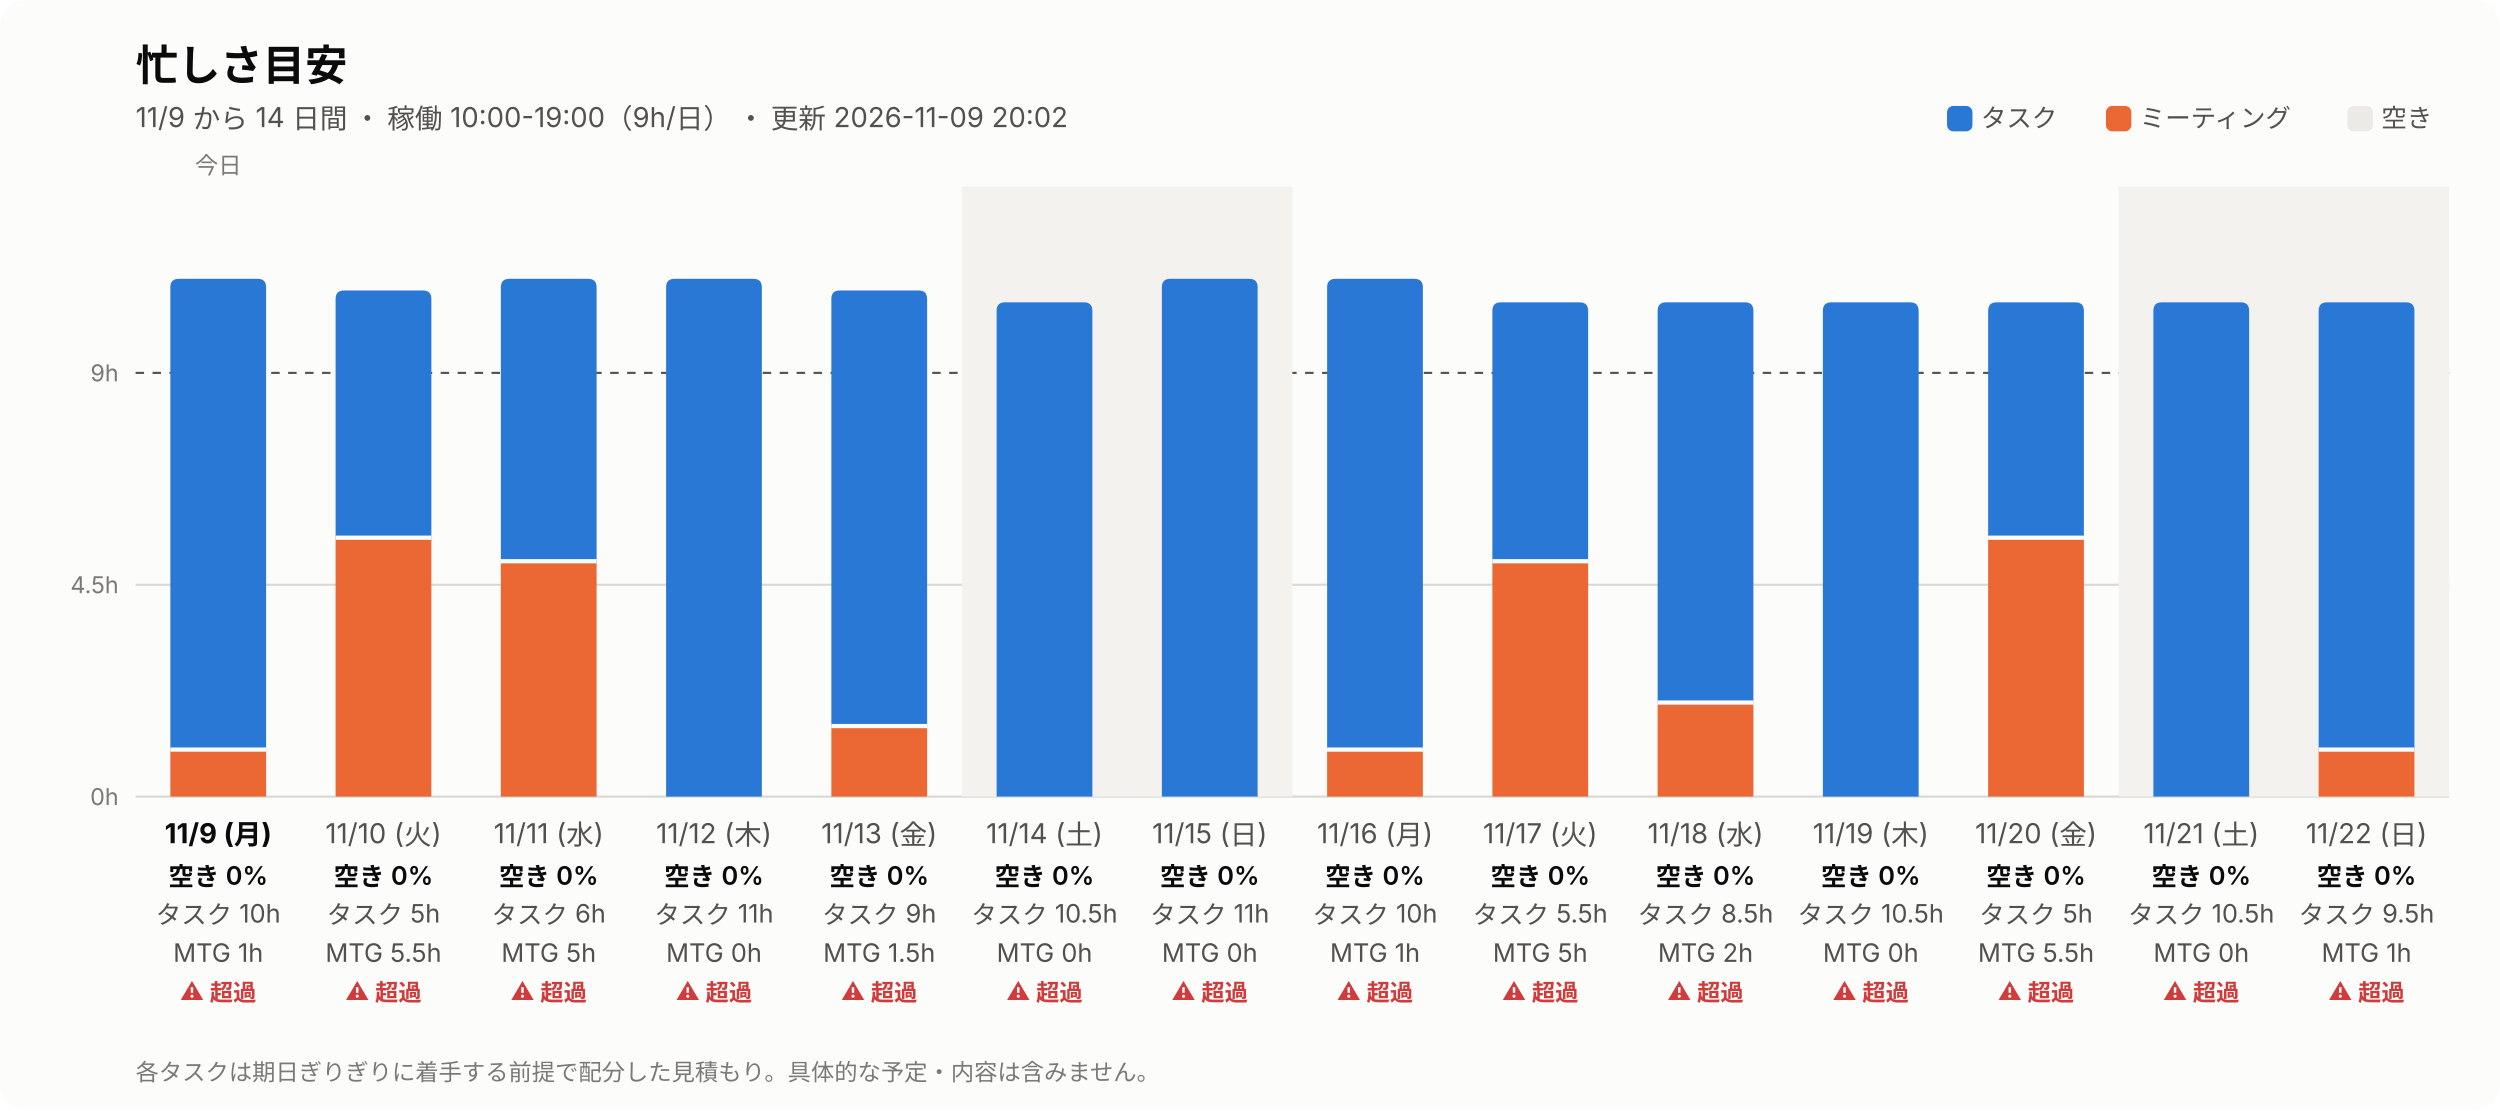
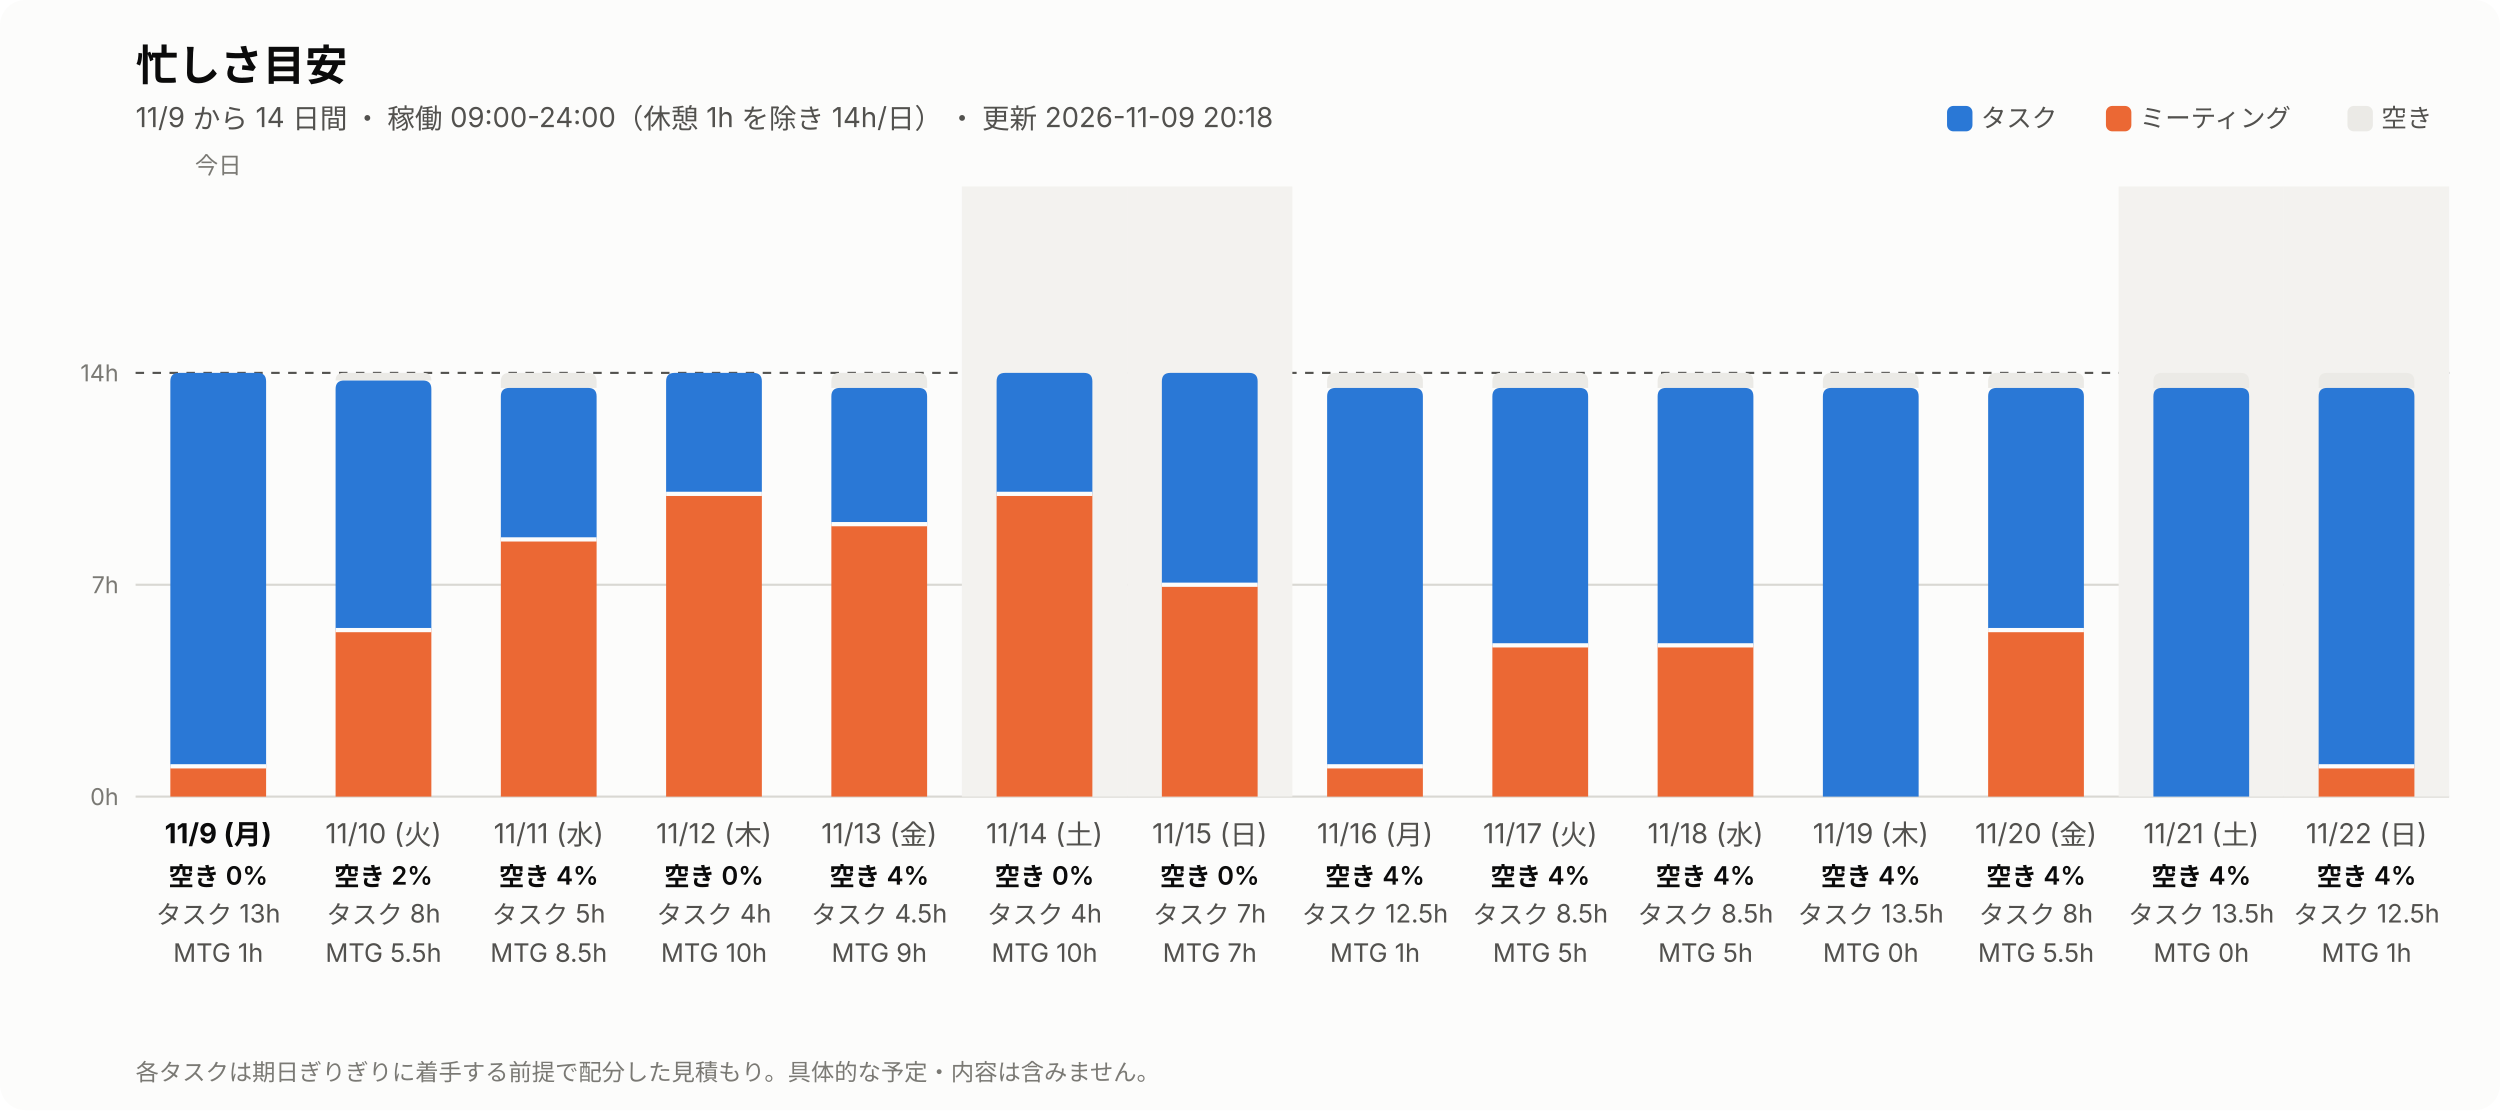
<svg xmlns="http://www.w3.org/2000/svg" viewBox="0 0 1180 524" width="1180" height="524" role="img" aria-label="忙しさ目安" class="viz">
  <style>
    .viz { color-scheme: light dark; }
    .surface { fill: #fcfcfb; }
    .text-1 { fill: #0b0b0b; }
    .text-2 { fill: #52514e; }
    .text-3 { fill: #7a7974; }
    .tasks { fill: #2a78d6; }
    .meetings { fill: #eb6834; }
    .free { fill: #ebeae6; }
    .weekend { fill: #f3f2ef; }
    .grid { stroke: #d9d8d3; }
    .capline { stroke: #52514e; }
    .gap { stroke: #fcfcfb; }
    .overflow { fill: #d03b3b; }
    .border { stroke: #e3e2dd; fill: none; }
    text { font-family: -apple-system, BlinkMacSystemFont, "Segoe UI", "Hiragino Sans",
           "Noto Sans JP", "Yu Gothic UI", Meiryo, sans-serif; }
    @media (prefers-color-scheme: dark) {
      .surface { fill: #1a1a19; }
      .text-1 { fill: #f0efec; }
      .text-2 { fill: #c3c2b7; }
      .text-3 { fill: #8f8e87; }
      .tasks { fill: #3987e5; }
      .meetings { fill: #d95926; }
      .free { fill: #2b2b29; }
      .weekend { fill: #212120; }
      .grid { stroke: #3a3a37; }
      .capline { stroke: #c3c2b7; }
      .gap { stroke: #1a1a19; }
      .overflow { fill: #e66767; }
      .border { stroke: #333331; }
    }
</style>
  <rect class="surface" x="0" y="0" width="1180" height="524" rx="12" />
  <text class="text-1" x="64" y="38" font-size="20" font-weight="700">忙しさ目安</text>
-   <text class="text-2" x="64" y="60" font-size="13">11/9 から 14 日間 ・ 稼働 10:00-19:00（9h/日） ・ 更新 2026-11-09 20:02</text>
+   <text class="text-2" x="64" y="60" font-size="13">11/9 から 14 日間 ・ 稼働 09:00-24:00（休憩 1h を除き 14h/日） ・ 更新 2026-11-09 20:18</text>
  <rect class="tasks" x="919" y="50" width="12" height="12" rx="3" />
  <text class="text-2" x="935" y="60" font-size="12">タスク</text>
  <rect class="meetings" x="994" y="50" width="12" height="12" rx="3" />
  <text class="text-2" x="1010" y="60" font-size="12">ミーティング</text>
  <rect class="free" x="1108" y="50" width="12" height="12" rx="3" />
  <text class="text-2" x="1124" y="60" font-size="12">空き</text>
  <line class="grid" stroke-width="1" x1="64" y1="376.0" x2="1156" y2="376.0" />
  <text class="text-3" x="56" y="380.0" text-anchor="end" font-size="11">0h</text>
  <line class="grid" stroke-width="1" x1="64" y1="276.0" x2="1156" y2="276.0" />
-   <text class="text-3" x="56" y="280.0" text-anchor="end" font-size="11">4.5h</text>
+   <text class="text-3" x="56" y="280.0" text-anchor="end" font-size="11">7h</text>
  <line class="capline" stroke-width="1" stroke-dasharray="4 4" x1="64" y1="176.0" x2="1156" y2="176.0" />
-   <text class="text-3" x="56" y="180.0" text-anchor="end" font-size="11">9h</text>
+   <text class="text-3" x="56" y="180.0" text-anchor="end" font-size="11">14h</text>
  <g>
-     <rect class="meetings" x="80.4" y="353.8" width="45.2" height="22.2" />
-     <path class="tasks" d="M80.4,353.8 V135.6 Q80.4,131.6 84.4,131.6 H121.6 Q125.6,131.6 125.6,135.6 V353.8 Z" />
-     <line class="gap" stroke-width="2" x1="80.4" y1="353.8" x2="125.6" y2="353.8" />
+     <rect class="meetings" x="80.4" y="361.7" width="45.2" height="14.3" />
+     <path class="tasks" d="M80.4,361.7 V180.0 Q80.4,176.0 84.4,176.0 H121.6 Q125.6,176.0 125.6,180.0 V361.7 Z" />
+     <line class="gap" stroke-width="2" x1="80.4" y1="361.7" x2="125.6" y2="361.7" />
  </g>
  <text class="text-1" x="103.0" y="398" text-anchor="middle" font-size="13" font-weight="700">11/9 (月)</text>
  <text class="text-3" x="103.0" y="82" text-anchor="middle" font-size="11">今日</text>
  <text class="text-1" x="103.0" y="418" text-anchor="middle" font-size="12" font-weight="600">空き 0%</text>
-   <text class="text-2" x="103.0" y="436" text-anchor="middle" font-size="12">タスク 10h</text>
+   <text class="text-2" x="103.0" y="436" text-anchor="middle" font-size="12">タスク 13h</text>
  <text class="text-2" x="103.0" y="454" text-anchor="middle" font-size="12">MTG 1h</text>
-   <text class="overflow" x="103.0" y="472" text-anchor="middle" font-size="11" font-weight="600">⚠ 超過</text>
  <g>
-     <rect class="meetings" x="158.4" y="253.8" width="45.2" height="122.2" />
-     <path class="tasks" d="M158.4,253.8 V141.1 Q158.4,137.1 162.4,137.1 H199.6 Q203.6,137.1 203.6,141.1 V253.8 Z" />
-     <line class="gap" stroke-width="2" x1="158.4" y1="253.8" x2="203.6" y2="253.8" />
+     <path class="free" d="M158.4,179.6 V179.6 Q158.4,176.0 162.0,176.0 H200.0 Q203.6,176.0 203.6,179.6 V179.6 Z" />
+     <rect class="meetings" x="158.4" y="297.4" width="45.2" height="78.6" />
+     <path class="tasks" d="M158.4,297.4 V183.6 Q158.4,179.6 162.4,179.6 H199.6 Q203.6,179.6 203.6,183.6 V297.4 Z" />
+     <line class="gap" stroke-width="2" x1="158.4" y1="297.4" x2="203.6" y2="297.4" />
  </g>
  <text class="text-2" x="181.0" y="398" text-anchor="middle" font-size="13">11/10 (火)</text>
-   <text class="text-1" x="181.0" y="418" text-anchor="middle" font-size="12" font-weight="600">空き 0%</text>
-   <text class="text-2" x="181.0" y="436" text-anchor="middle" font-size="12">タスク 5h</text>
+   <text class="text-1" x="181.0" y="418" text-anchor="middle" font-size="12" font-weight="600">空き 2%</text>
+   <text class="text-2" x="181.0" y="436" text-anchor="middle" font-size="12">タスク 8h</text>
  <text class="text-2" x="181.0" y="454" text-anchor="middle" font-size="12">MTG 5.5h</text>
-   <text class="overflow" x="181.0" y="472" text-anchor="middle" font-size="11" font-weight="600">⚠ 超過</text>
  <g>
-     <rect class="meetings" x="236.4" y="264.9" width="45.2" height="111.1" />
-     <path class="tasks" d="M236.4,264.9 V135.6 Q236.4,131.6 240.4,131.6 H277.6 Q281.6,131.6 281.6,135.6 V264.9 Z" />
-     <line class="gap" stroke-width="2" x1="236.4" y1="264.9" x2="281.6" y2="264.9" />
+     <path class="free" d="M236.4,183.1 V180.0 Q236.4,176.0 240.4,176.0 H277.6 Q281.6,176.0 281.6,180.0 V183.1 Z" />
+     <rect class="meetings" x="236.4" y="254.6" width="45.2" height="121.4" />
+     <path class="tasks" d="M236.4,254.6 V187.1 Q236.4,183.1 240.4,183.1 H277.6 Q281.6,183.1 281.6,187.1 V254.6 Z" />
+     <line class="gap" stroke-width="2" x1="236.4" y1="254.6" x2="281.6" y2="254.6" />
  </g>
  <text class="text-2" x="259.0" y="398" text-anchor="middle" font-size="13">11/11 (水)</text>
-   <text class="text-1" x="259.0" y="418" text-anchor="middle" font-size="12" font-weight="600">空き 0%</text>
-   <text class="text-2" x="259.0" y="436" text-anchor="middle" font-size="12">タスク 6h</text>
-   <text class="text-2" x="259.0" y="454" text-anchor="middle" font-size="12">MTG 5h</text>
-   <text class="overflow" x="259.0" y="472" text-anchor="middle" font-size="11" font-weight="600">⚠ 超過</text>
+   <text class="text-1" x="259.0" y="418" text-anchor="middle" font-size="12" font-weight="600">空き 4%</text>
+   <text class="text-2" x="259.0" y="436" text-anchor="middle" font-size="12">タスク 5h</text>
+   <text class="text-2" x="259.0" y="454" text-anchor="middle" font-size="12">MTG 8.5h</text>
  <g>
-     <path class="tasks" d="M314.4,376.0 V135.6 Q314.4,131.6 318.4,131.6 H355.6 Q359.6,131.6 359.6,135.6 V376.0 Z" />
+     <rect class="meetings" x="314.4" y="233.1" width="45.2" height="142.9" />
+     <path class="tasks" d="M314.4,233.1 V180.0 Q314.4,176.0 318.4,176.0 H355.6 Q359.6,176.0 359.6,180.0 V233.1 Z" />
+     <line class="gap" stroke-width="2" x1="314.4" y1="233.1" x2="359.6" y2="233.1" />
  </g>
  <text class="text-2" x="337.0" y="398" text-anchor="middle" font-size="13">11/12 (木)</text>
  <text class="text-1" x="337.0" y="418" text-anchor="middle" font-size="12" font-weight="600">空き 0%</text>
-   <text class="text-2" x="337.0" y="436" text-anchor="middle" font-size="12">タスク 11h</text>
-   <text class="text-2" x="337.0" y="454" text-anchor="middle" font-size="12">MTG 0h</text>
-   <text class="overflow" x="337.0" y="472" text-anchor="middle" font-size="11" font-weight="600">⚠ 超過</text>
+   <text class="text-2" x="337.0" y="436" text-anchor="middle" font-size="12">タスク 4h</text>
+   <text class="text-2" x="337.0" y="454" text-anchor="middle" font-size="12">MTG 10h</text>
  <g>
-     <rect class="meetings" x="392.4" y="342.7" width="45.2" height="33.3" />
-     <path class="tasks" d="M392.4,342.7 V141.1 Q392.4,137.1 396.4,137.1 H433.6 Q437.6,137.1 437.6,141.1 V342.7 Z" />
-     <line class="gap" stroke-width="2" x1="392.4" y1="342.7" x2="437.6" y2="342.7" />
+     <path class="free" d="M392.4,183.1 V180.0 Q392.4,176.0 396.4,176.0 H433.6 Q437.6,176.0 437.6,180.0 V183.1 Z" />
+     <rect class="meetings" x="392.4" y="247.4" width="45.2" height="128.6" />
+     <path class="tasks" d="M392.4,247.4 V187.1 Q392.4,183.1 396.4,183.1 H433.6 Q437.6,183.1 437.6,187.1 V247.4 Z" />
+     <line class="gap" stroke-width="2" x1="392.4" y1="247.4" x2="437.6" y2="247.4" />
  </g>
  <text class="text-2" x="415.0" y="398" text-anchor="middle" font-size="13">11/13 (金)</text>
-   <text class="text-1" x="415.0" y="418" text-anchor="middle" font-size="12" font-weight="600">空き 0%</text>
-   <text class="text-2" x="415.0" y="436" text-anchor="middle" font-size="12">タスク 9h</text>
-   <text class="text-2" x="415.0" y="454" text-anchor="middle" font-size="12">MTG 1.5h</text>
-   <text class="overflow" x="415.0" y="472" text-anchor="middle" font-size="11" font-weight="600">⚠ 超過</text>
+   <text class="text-1" x="415.0" y="418" text-anchor="middle" font-size="12" font-weight="600">空き 4%</text>
+   <text class="text-2" x="415.0" y="436" text-anchor="middle" font-size="12">タスク 4.5h</text>
+   <text class="text-2" x="415.0" y="454" text-anchor="middle" font-size="12">MTG 9h</text>
  <rect class="weekend" x="454.0" y="88" width="78" height="288" />
  <g>
-     <path class="tasks" d="M470.4,376.0 V146.7 Q470.4,142.7 474.4,142.7 H511.6 Q515.6,142.7 515.6,146.7 V376.0 Z" />
+     <rect class="meetings" x="470.4" y="233.1" width="45.2" height="142.9" />
+     <path class="tasks" d="M470.4,233.1 V180.0 Q470.4,176.0 474.4,176.0 H511.6 Q515.6,176.0 515.6,180.0 V233.1 Z" />
+     <line class="gap" stroke-width="2" x1="470.4" y1="233.1" x2="515.6" y2="233.1" />
  </g>
  <text class="text-2" x="493.0" y="398" text-anchor="middle" font-size="13">11/14 (土)</text>
  <text class="text-1" x="493.0" y="418" text-anchor="middle" font-size="12" font-weight="600">空き 0%</text>
-   <text class="text-2" x="493.0" y="436" text-anchor="middle" font-size="12">タスク 10.5h</text>
-   <text class="text-2" x="493.0" y="454" text-anchor="middle" font-size="12">MTG 0h</text>
-   <text class="overflow" x="493.0" y="472" text-anchor="middle" font-size="11" font-weight="600">⚠ 超過</text>
+   <text class="text-2" x="493.0" y="436" text-anchor="middle" font-size="12">タスク 4h</text>
+   <text class="text-2" x="493.0" y="454" text-anchor="middle" font-size="12">MTG 10h</text>
  <rect class="weekend" x="532.0" y="88" width="78" height="288" />
  <g>
-     <path class="tasks" d="M548.4,376.0 V135.6 Q548.4,131.6 552.4,131.6 H589.6 Q593.6,131.6 593.6,135.6 V376.0 Z" />
+     <rect class="meetings" x="548.4" y="276.0" width="45.2" height="100.0" />
+     <path class="tasks" d="M548.4,276.0 V180.0 Q548.4,176.0 552.4,176.0 H589.6 Q593.6,176.0 593.6,180.0 V276.0 Z" />
+     <line class="gap" stroke-width="2" x1="548.4" y1="276.0" x2="593.6" y2="276.0" />
  </g>
  <text class="text-2" x="571.0" y="398" text-anchor="middle" font-size="13">11/15 (日)</text>
  <text class="text-1" x="571.0" y="418" text-anchor="middle" font-size="12" font-weight="600">空き 0%</text>
-   <text class="text-2" x="571.0" y="436" text-anchor="middle" font-size="12">タスク 11h</text>
-   <text class="text-2" x="571.0" y="454" text-anchor="middle" font-size="12">MTG 0h</text>
-   <text class="overflow" x="571.0" y="472" text-anchor="middle" font-size="11" font-weight="600">⚠ 超過</text>
+   <text class="text-2" x="571.0" y="436" text-anchor="middle" font-size="12">タスク 7h</text>
+   <text class="text-2" x="571.0" y="454" text-anchor="middle" font-size="12">MTG 7h</text>
  <g>
-     <rect class="meetings" x="626.4" y="353.8" width="45.2" height="22.2" />
-     <path class="tasks" d="M626.4,353.8 V135.6 Q626.4,131.6 630.4,131.6 H667.6 Q671.6,131.6 671.6,135.6 V353.8 Z" />
-     <line class="gap" stroke-width="2" x1="626.4" y1="353.8" x2="671.6" y2="353.8" />
+     <path class="free" d="M626.4,183.1 V180.0 Q626.4,176.0 630.4,176.0 H667.6 Q671.6,176.0 671.6,180.0 V183.1 Z" />
+     <rect class="meetings" x="626.4" y="361.7" width="45.2" height="14.3" />
+     <path class="tasks" d="M626.4,361.7 V187.1 Q626.4,183.1 630.4,183.1 H667.6 Q671.6,183.1 671.6,187.1 V361.7 Z" />
+     <line class="gap" stroke-width="2" x1="626.4" y1="361.7" x2="671.6" y2="361.7" />
  </g>
  <text class="text-2" x="649.0" y="398" text-anchor="middle" font-size="13">11/16 (月)</text>
-   <text class="text-1" x="649.0" y="418" text-anchor="middle" font-size="12" font-weight="600">空き 0%</text>
-   <text class="text-2" x="649.0" y="436" text-anchor="middle" font-size="12">タスク 10h</text>
+   <text class="text-1" x="649.0" y="418" text-anchor="middle" font-size="12" font-weight="600">空き 4%</text>
+   <text class="text-2" x="649.0" y="436" text-anchor="middle" font-size="12">タスク 12.5h</text>
  <text class="text-2" x="649.0" y="454" text-anchor="middle" font-size="12">MTG 1h</text>
-   <text class="overflow" x="649.0" y="472" text-anchor="middle" font-size="11" font-weight="600">⚠ 超過</text>
  <g>
-     <rect class="meetings" x="704.4" y="264.9" width="45.2" height="111.1" />
-     <path class="tasks" d="M704.4,264.9 V146.7 Q704.4,142.7 708.4,142.7 H745.6 Q749.6,142.7 749.6,146.7 V264.9 Z" />
-     <line class="gap" stroke-width="2" x1="704.4" y1="264.9" x2="749.6" y2="264.9" />
+     <path class="free" d="M704.4,183.1 V180.0 Q704.4,176.0 708.4,176.0 H745.6 Q749.6,176.0 749.6,180.0 V183.1 Z" />
+     <rect class="meetings" x="704.4" y="304.6" width="45.2" height="71.4" />
+     <path class="tasks" d="M704.4,304.6 V187.1 Q704.4,183.1 708.4,183.1 H745.6 Q749.6,183.1 749.6,187.1 V304.6 Z" />
+     <line class="gap" stroke-width="2" x1="704.4" y1="304.6" x2="749.6" y2="304.6" />
  </g>
  <text class="text-2" x="727.0" y="398" text-anchor="middle" font-size="13">11/17 (火)</text>
-   <text class="text-1" x="727.0" y="418" text-anchor="middle" font-size="12" font-weight="600">空き 0%</text>
-   <text class="text-2" x="727.0" y="436" text-anchor="middle" font-size="12">タスク 5.5h</text>
+   <text class="text-1" x="727.0" y="418" text-anchor="middle" font-size="12" font-weight="600">空き 4%</text>
+   <text class="text-2" x="727.0" y="436" text-anchor="middle" font-size="12">タスク 8.5h</text>
  <text class="text-2" x="727.0" y="454" text-anchor="middle" font-size="12">MTG 5h</text>
-   <text class="overflow" x="727.0" y="472" text-anchor="middle" font-size="11" font-weight="600">⚠ 超過</text>
  <g>
-     <rect class="meetings" x="782.4" y="331.6" width="45.2" height="44.4" />
-     <path class="tasks" d="M782.4,331.6 V146.7 Q782.4,142.7 786.4,142.7 H823.6 Q827.6,142.7 827.6,146.7 V331.6 Z" />
-     <line class="gap" stroke-width="2" x1="782.4" y1="331.6" x2="827.6" y2="331.6" />
+     <path class="free" d="M782.4,183.1 V180.0 Q782.4,176.0 786.4,176.0 H823.6 Q827.6,176.0 827.6,180.0 V183.1 Z" />
+     <rect class="meetings" x="782.4" y="304.6" width="45.2" height="71.4" />
+     <path class="tasks" d="M782.4,304.6 V187.1 Q782.4,183.1 786.4,183.1 H823.6 Q827.6,183.1 827.6,187.1 V304.6 Z" />
+     <line class="gap" stroke-width="2" x1="782.4" y1="304.6" x2="827.6" y2="304.6" />
  </g>
  <text class="text-2" x="805.0" y="398" text-anchor="middle" font-size="13">11/18 (水)</text>
-   <text class="text-1" x="805.0" y="418" text-anchor="middle" font-size="12" font-weight="600">空き 0%</text>
+   <text class="text-1" x="805.0" y="418" text-anchor="middle" font-size="12" font-weight="600">空き 4%</text>
  <text class="text-2" x="805.0" y="436" text-anchor="middle" font-size="12">タスク 8.5h</text>
-   <text class="text-2" x="805.0" y="454" text-anchor="middle" font-size="12">MTG 2h</text>
-   <text class="overflow" x="805.0" y="472" text-anchor="middle" font-size="11" font-weight="600">⚠ 超過</text>
+   <text class="text-2" x="805.0" y="454" text-anchor="middle" font-size="12">MTG 5h</text>
  <g>
-     <path class="tasks" d="M860.4,376.0 V146.7 Q860.4,142.7 864.4,142.7 H901.6 Q905.6,142.7 905.6,146.7 V376.0 Z" />
+     <path class="free" d="M860.4,183.1 V180.0 Q860.4,176.0 864.4,176.0 H901.6 Q905.6,176.0 905.6,180.0 V183.1 Z" />
+     <path class="tasks" d="M860.4,376.0 V187.1 Q860.4,183.1 864.4,183.1 H901.6 Q905.6,183.1 905.6,187.1 V376.0 Z" />
  </g>
  <text class="text-2" x="883.0" y="398" text-anchor="middle" font-size="13">11/19 (木)</text>
-   <text class="text-1" x="883.0" y="418" text-anchor="middle" font-size="12" font-weight="600">空き 0%</text>
-   <text class="text-2" x="883.0" y="436" text-anchor="middle" font-size="12">タスク 10.5h</text>
+   <text class="text-1" x="883.0" y="418" text-anchor="middle" font-size="12" font-weight="600">空き 4%</text>
+   <text class="text-2" x="883.0" y="436" text-anchor="middle" font-size="12">タスク 13.5h</text>
  <text class="text-2" x="883.0" y="454" text-anchor="middle" font-size="12">MTG 0h</text>
-   <text class="overflow" x="883.0" y="472" text-anchor="middle" font-size="11" font-weight="600">⚠ 超過</text>
  <g>
-     <rect class="meetings" x="938.4" y="253.8" width="45.2" height="122.2" />
-     <path class="tasks" d="M938.4,253.8 V146.7 Q938.4,142.7 942.4,142.7 H979.6 Q983.6,142.7 983.6,146.7 V253.8 Z" />
-     <line class="gap" stroke-width="2" x1="938.4" y1="253.8" x2="983.6" y2="253.8" />
+     <path class="free" d="M938.4,183.1 V180.0 Q938.4,176.0 942.4,176.0 H979.6 Q983.6,176.0 983.6,180.0 V183.1 Z" />
+     <rect class="meetings" x="938.4" y="297.4" width="45.2" height="78.6" />
+     <path class="tasks" d="M938.4,297.4 V187.1 Q938.4,183.1 942.4,183.1 H979.6 Q983.6,183.1 983.6,187.1 V297.4 Z" />
+     <line class="gap" stroke-width="2" x1="938.4" y1="297.4" x2="983.6" y2="297.4" />
  </g>
  <text class="text-2" x="961.0" y="398" text-anchor="middle" font-size="13">11/20 (金)</text>
-   <text class="text-1" x="961.0" y="418" text-anchor="middle" font-size="12" font-weight="600">空き 0%</text>
-   <text class="text-2" x="961.0" y="436" text-anchor="middle" font-size="12">タスク 5h</text>
+   <text class="text-1" x="961.0" y="418" text-anchor="middle" font-size="12" font-weight="600">空き 4%</text>
+   <text class="text-2" x="961.0" y="436" text-anchor="middle" font-size="12">タスク 8h</text>
  <text class="text-2" x="961.0" y="454" text-anchor="middle" font-size="12">MTG 5.5h</text>
-   <text class="overflow" x="961.0" y="472" text-anchor="middle" font-size="11" font-weight="600">⚠ 超過</text>
  <rect class="weekend" x="1000.0" y="88" width="78" height="288" />
  <g>
-     <path class="tasks" d="M1016.4,376.0 V146.7 Q1016.4,142.7 1020.4,142.7 H1057.6 Q1061.6,142.7 1061.6,146.7 V376.0 Z" />
+     <path class="free" d="M1016.4,183.1 V180.0 Q1016.4,176.0 1020.4,176.0 H1057.6 Q1061.6,176.0 1061.6,180.0 V183.1 Z" />
+     <path class="tasks" d="M1016.4,376.0 V187.1 Q1016.4,183.1 1020.4,183.1 H1057.6 Q1061.6,183.1 1061.6,187.1 V376.0 Z" />
  </g>
  <text class="text-2" x="1039.0" y="398" text-anchor="middle" font-size="13">11/21 (土)</text>
-   <text class="text-1" x="1039.0" y="418" text-anchor="middle" font-size="12" font-weight="600">空き 0%</text>
-   <text class="text-2" x="1039.0" y="436" text-anchor="middle" font-size="12">タスク 10.5h</text>
+   <text class="text-1" x="1039.0" y="418" text-anchor="middle" font-size="12" font-weight="600">空き 4%</text>
+   <text class="text-2" x="1039.0" y="436" text-anchor="middle" font-size="12">タスク 13.5h</text>
  <text class="text-2" x="1039.0" y="454" text-anchor="middle" font-size="12">MTG 0h</text>
-   <text class="overflow" x="1039.0" y="472" text-anchor="middle" font-size="11" font-weight="600">⚠ 超過</text>
  <rect class="weekend" x="1078.0" y="88" width="78" height="288" />
  <g>
-     <rect class="meetings" x="1094.4" y="353.8" width="45.2" height="22.2" />
-     <path class="tasks" d="M1094.4,353.8 V146.7 Q1094.4,142.7 1098.4,142.7 H1135.6 Q1139.6,142.7 1139.6,146.7 V353.8 Z" />
-     <line class="gap" stroke-width="2" x1="1094.4" y1="353.8" x2="1139.6" y2="353.8" />
+     <path class="free" d="M1094.4,183.1 V180.0 Q1094.4,176.0 1098.4,176.0 H1135.6 Q1139.6,176.0 1139.6,180.0 V183.1 Z" />
+     <rect class="meetings" x="1094.4" y="361.7" width="45.2" height="14.3" />
+     <path class="tasks" d="M1094.4,361.7 V187.1 Q1094.4,183.1 1098.4,183.1 H1135.6 Q1139.6,183.1 1139.6,187.1 V361.7 Z" />
+     <line class="gap" stroke-width="2" x1="1094.4" y1="361.7" x2="1139.6" y2="361.7" />
  </g>
  <text class="text-2" x="1117.0" y="398" text-anchor="middle" font-size="13">11/22 (日)</text>
-   <text class="text-1" x="1117.0" y="418" text-anchor="middle" font-size="12" font-weight="600">空き 0%</text>
-   <text class="text-2" x="1117.0" y="436" text-anchor="middle" font-size="12">タスク 9.5h</text>
+   <text class="text-1" x="1117.0" y="418" text-anchor="middle" font-size="12" font-weight="600">空き 4%</text>
+   <text class="text-2" x="1117.0" y="436" text-anchor="middle" font-size="12">タスク 12.5h</text>
  <text class="text-2" x="1117.0" y="454" text-anchor="middle" font-size="12">MTG 1h</text>
-   <text class="overflow" x="1117.0" y="472" text-anchor="middle" font-size="11" font-weight="600">⚠ 超過</text>
  <text class="text-3" x="64" y="510" font-size="11">各タスクは期日ぎりぎりに着手する前提で配分した見積もり。具体的な予定・内容は含みません。</text>
</svg>
